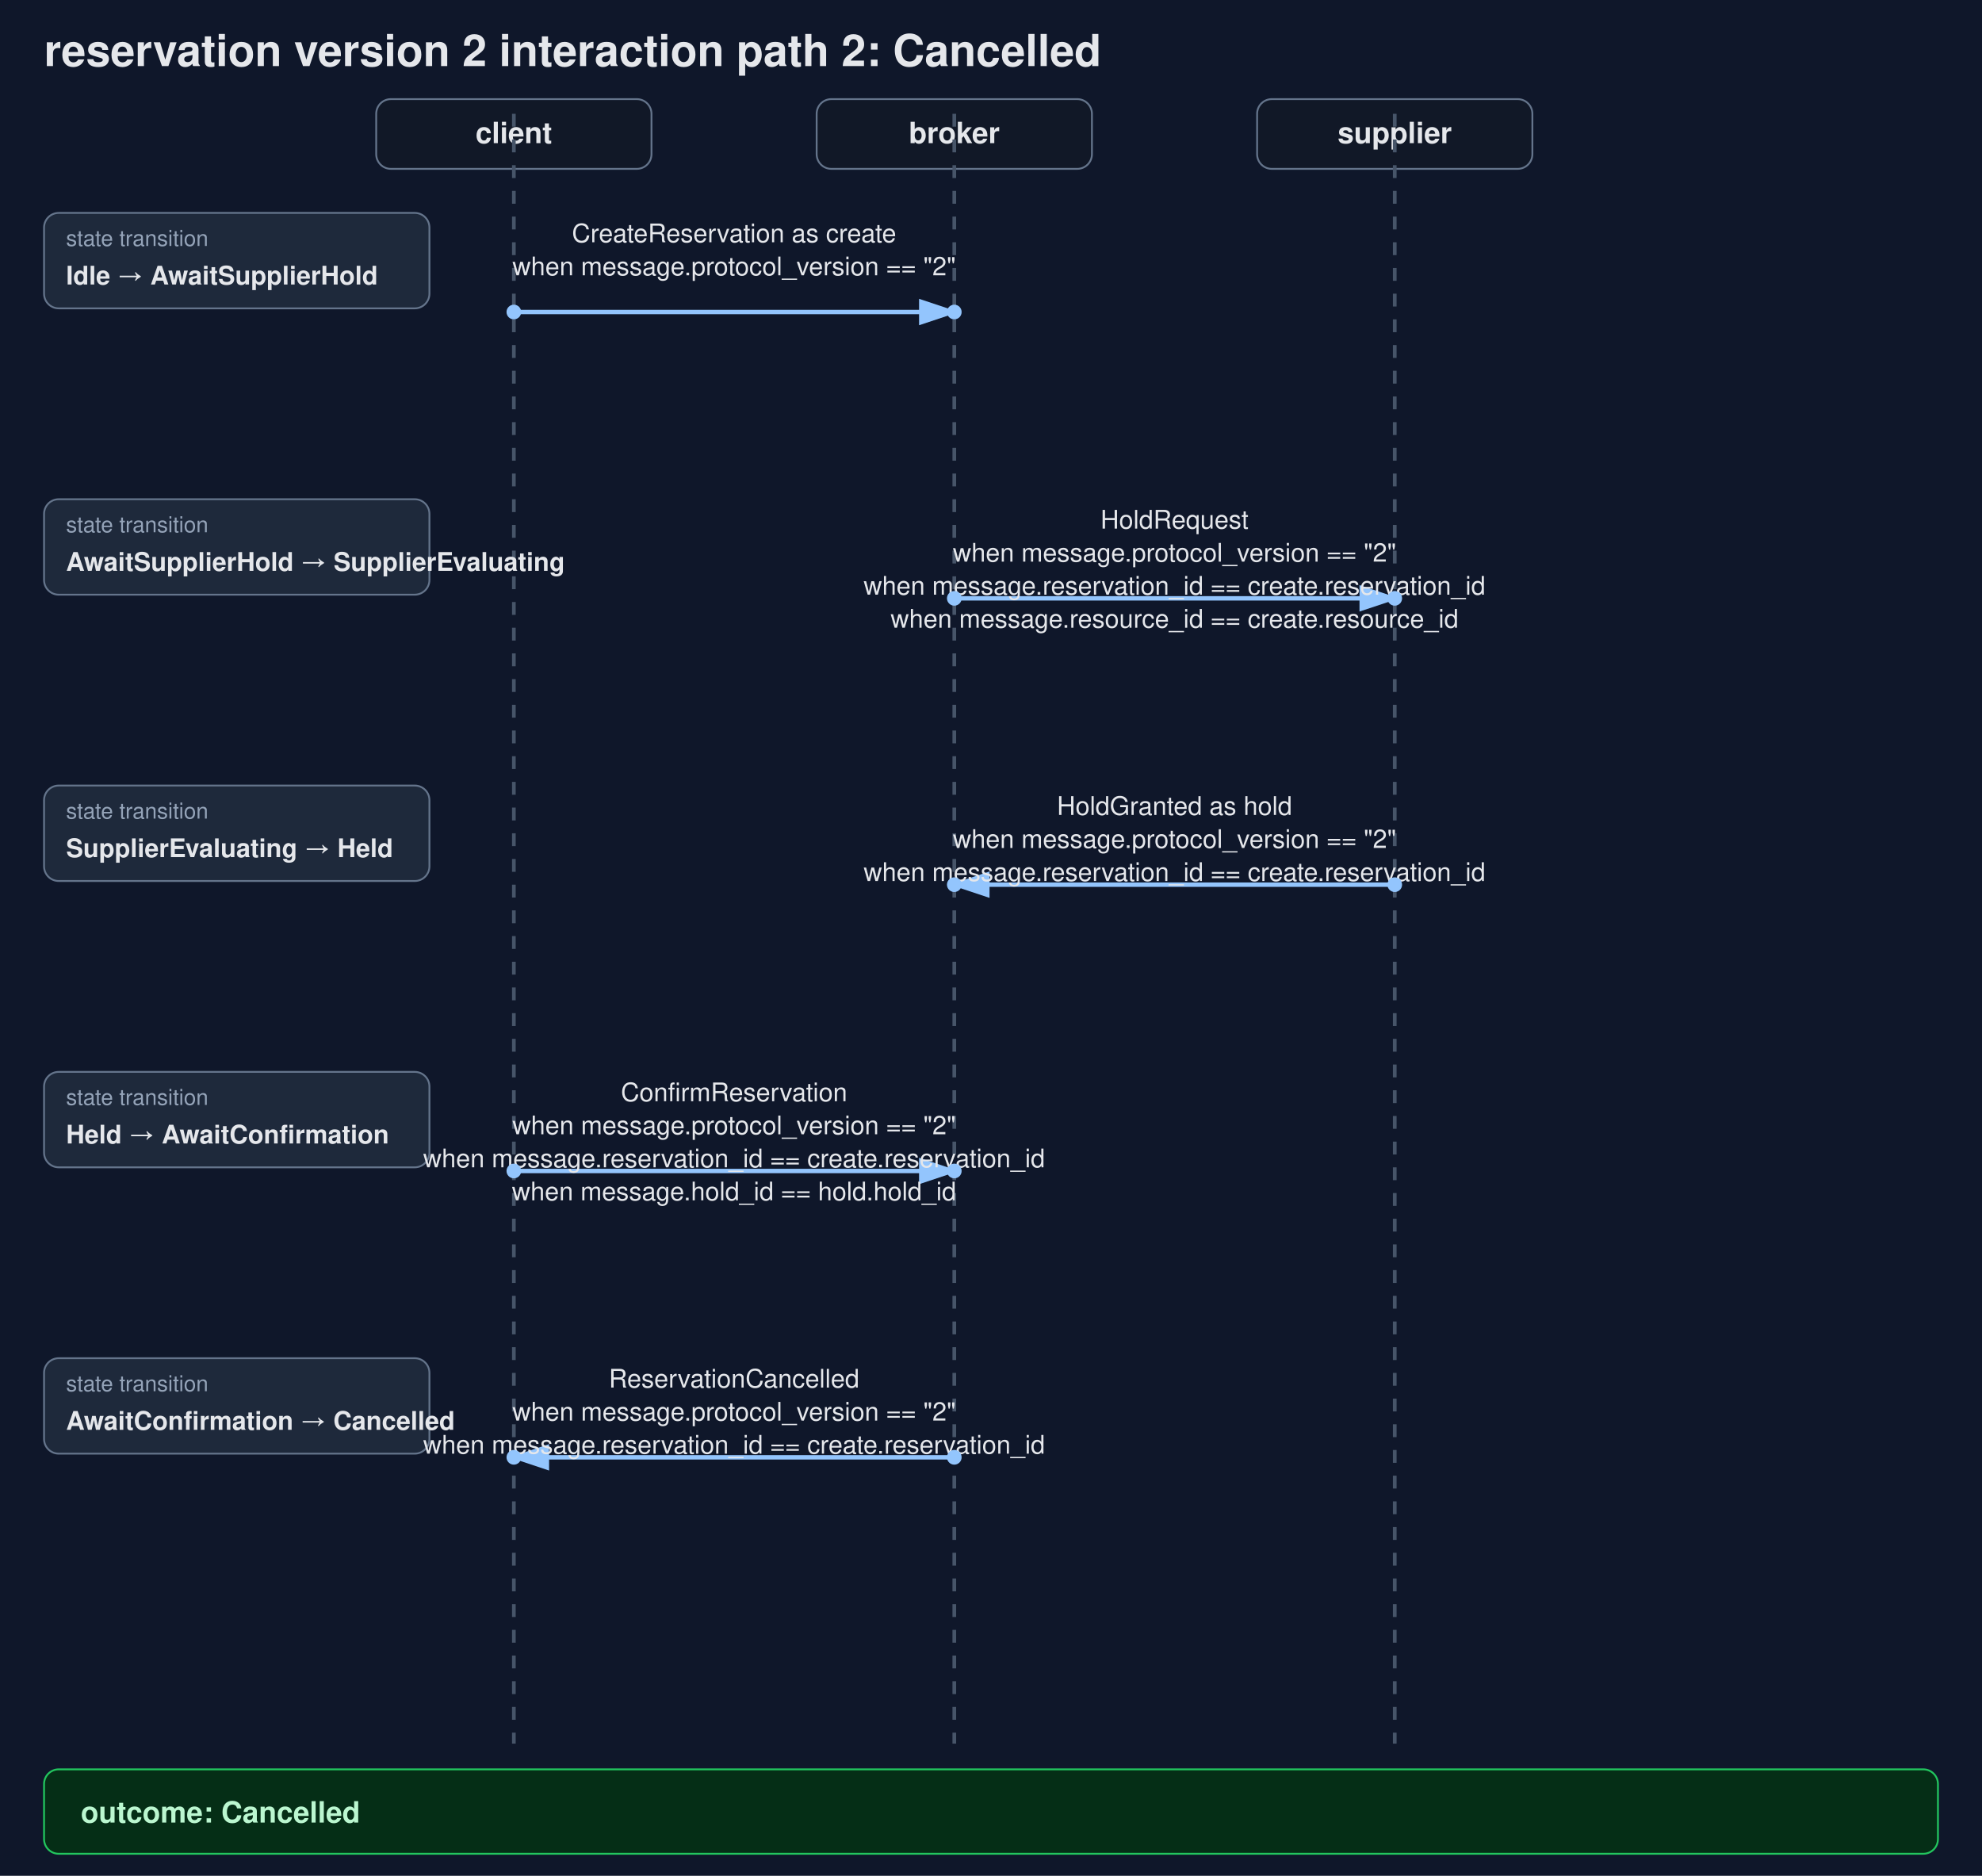
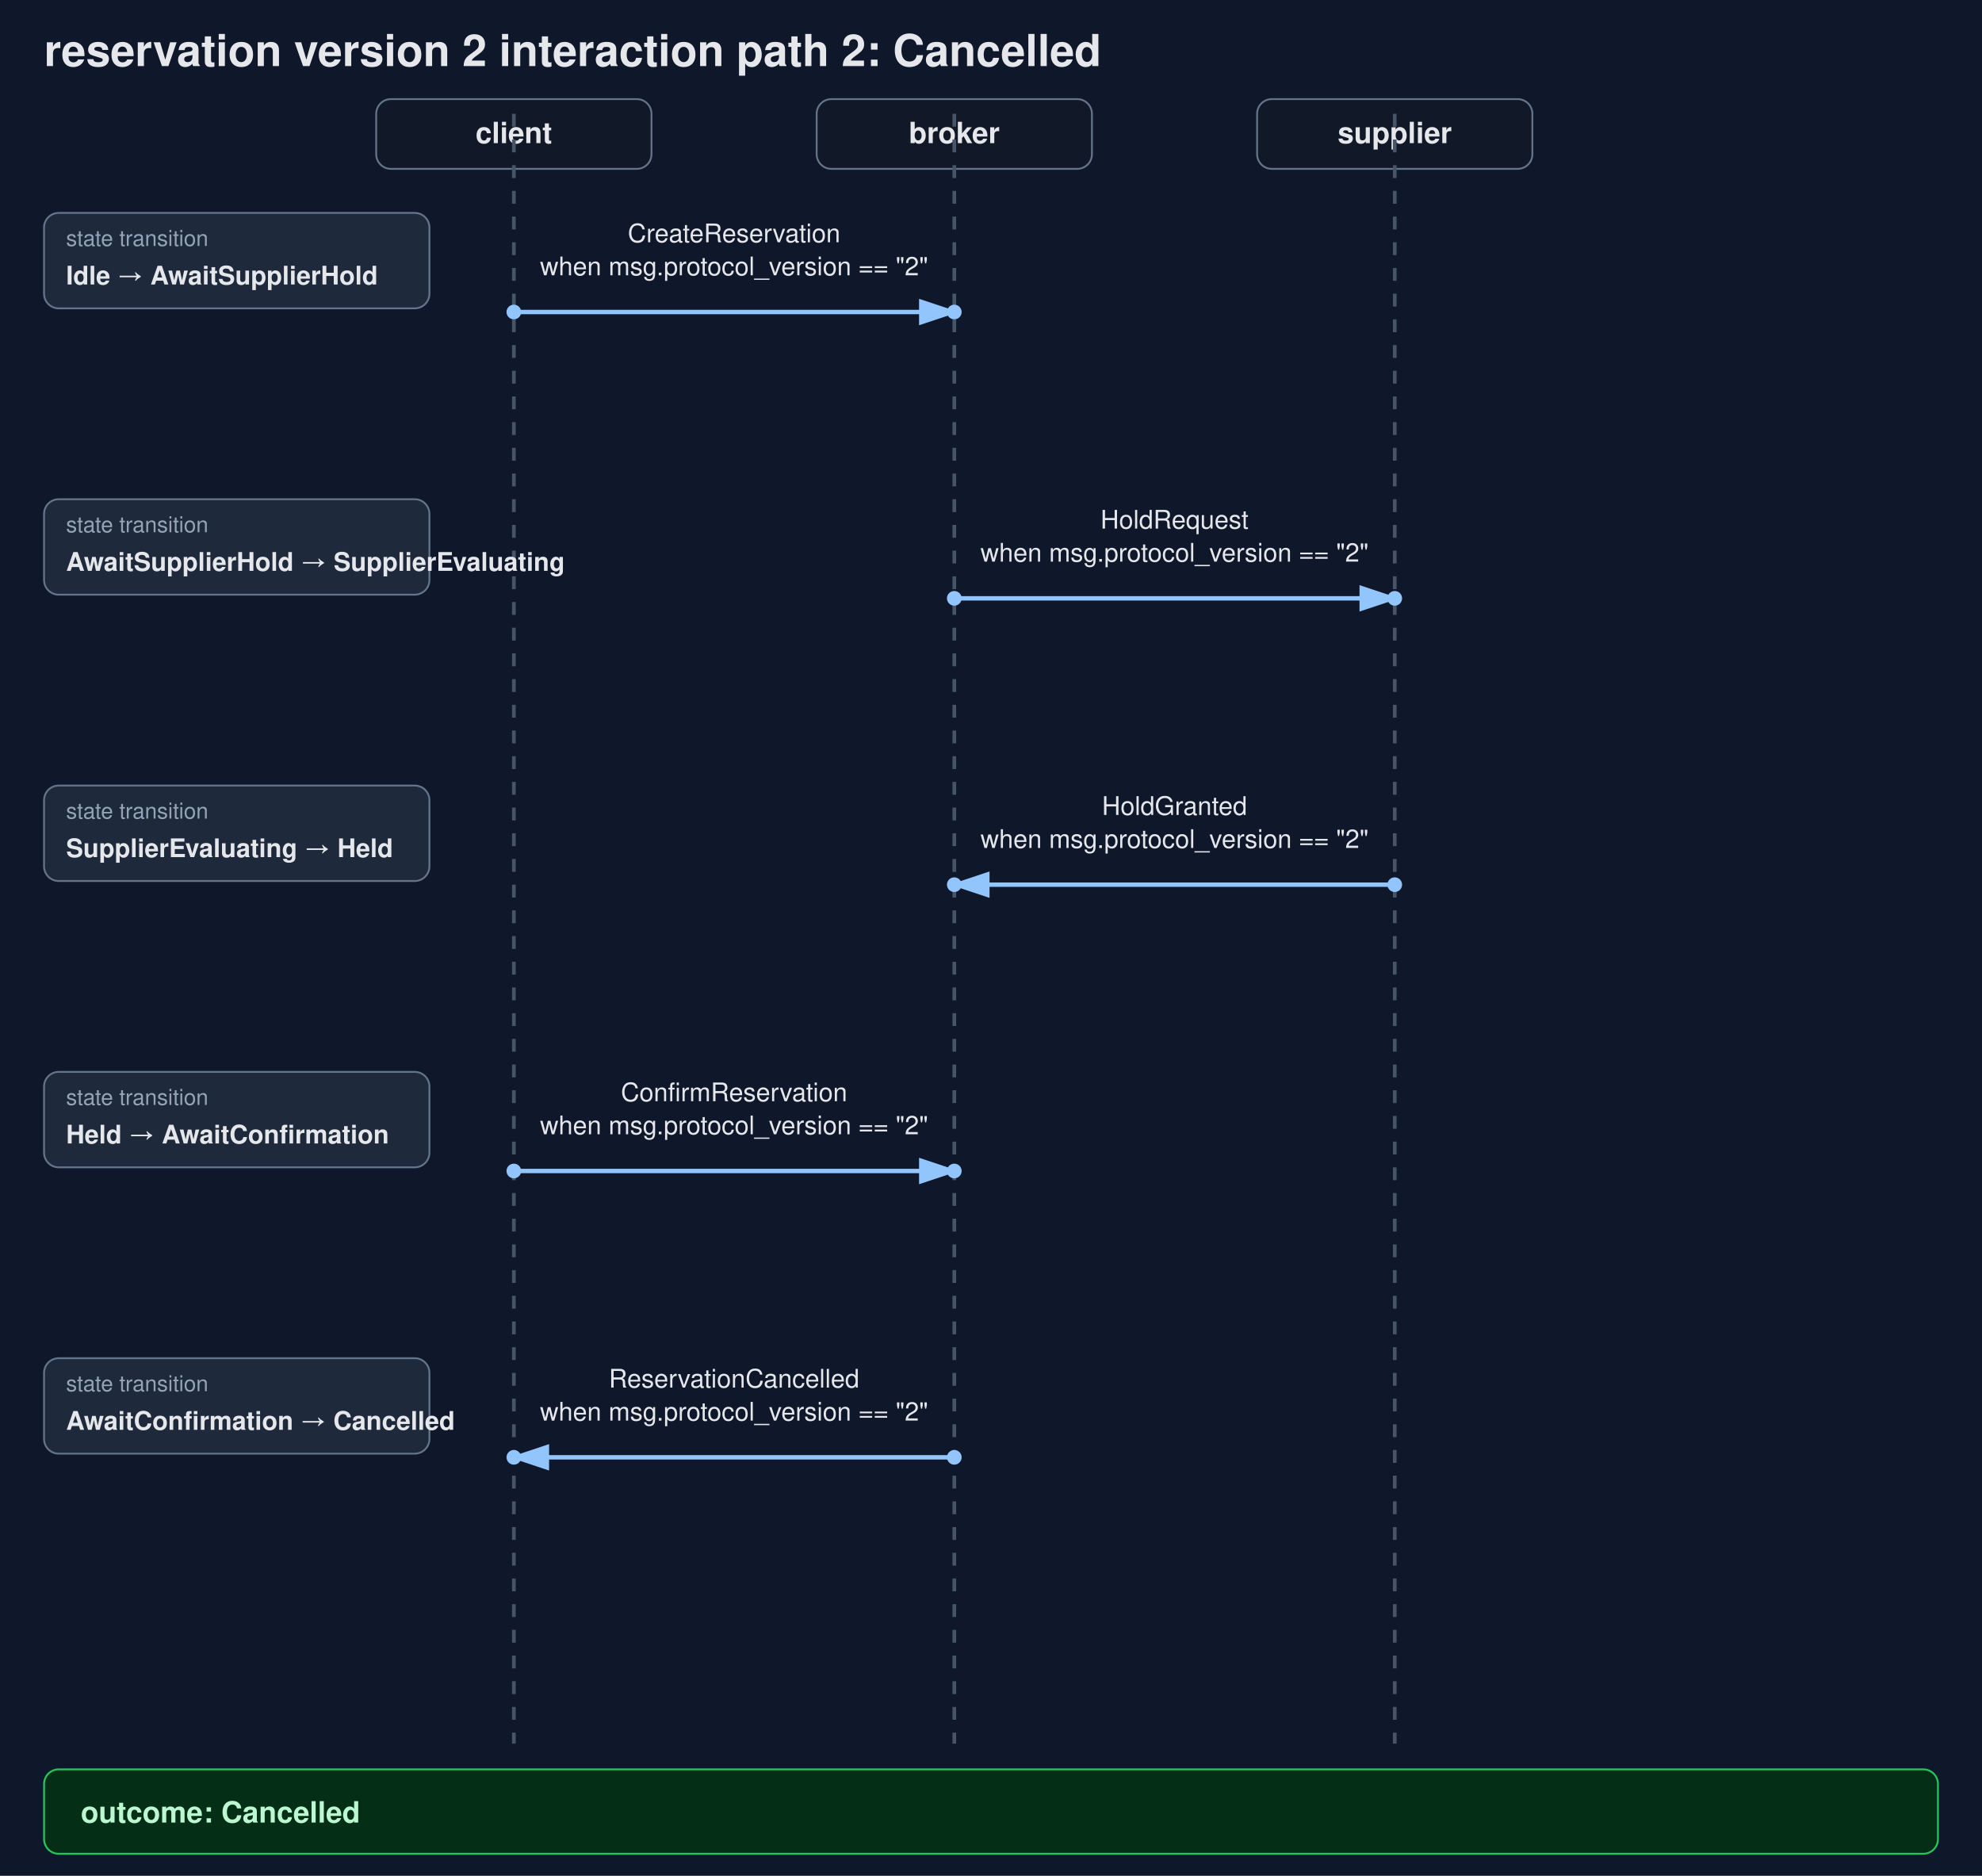
<svg xmlns="http://www.w3.org/2000/svg" width="1080" height="1022" viewBox="0 0 1080 1022">
  <defs>
    <marker id="arrow" markerWidth="10" markerHeight="10" refX="8" refY="3" orient="auto" markerUnits="strokeWidth">
      <path d="M0,0 L0,6 L9,3 z" fill="#93c5fd" />
    </marker>
  </defs>
  <rect width="100%" height="100%" fill="#0f172a" />
  <text x="24" y="36" fill="#e5e7eb" font-family="Helvetica, Arial, sans-serif" font-size="24" font-weight="700">reservation version 2 interaction path 2: Cancelled</text>
  <rect x="205" y="54" width="150" height="38" rx="8" fill="#111827" stroke="#64748b" />
  <text x="280" y="78" text-anchor="middle" fill="#e5e7eb" font-family="Helvetica, Arial, sans-serif" font-size="16" font-weight="700">client</text>
  <line x1="280" y1="62" x2="280" y2="950" stroke="#475569" stroke-width="2" stroke-dasharray="7 7" />
  <rect x="445" y="54" width="150" height="38" rx="8" fill="#111827" stroke="#64748b" />
  <text x="520" y="78" text-anchor="middle" fill="#e5e7eb" font-family="Helvetica, Arial, sans-serif" font-size="16" font-weight="700">broker</text>
  <line x1="520" y1="62" x2="520" y2="950" stroke="#475569" stroke-width="2" stroke-dasharray="7 7" />
  <rect x="685" y="54" width="150" height="38" rx="8" fill="#111827" stroke="#64748b" />
  <text x="760" y="78" text-anchor="middle" fill="#e5e7eb" font-family="Helvetica, Arial, sans-serif" font-size="16" font-weight="700">supplier</text>
  <line x1="760" y1="62" x2="760" y2="950" stroke="#475569" stroke-width="2" stroke-dasharray="7 7" />
  <rect x="24" y="116" width="210" height="52" rx="8" fill="#1e293b" stroke="#64748b" />
  <text x="36" y="134" fill="#94a3b8" font-family="Helvetica, Arial, sans-serif" font-size="12">state transition</text>
  <text x="36" y="155" fill="#e5e7eb" font-family="Helvetica, Arial, sans-serif" font-size="14" font-weight="700">Idle → AwaitSupplierHold</text>
  <line x1="280" y1="170" x2="520" y2="170" stroke="#93c5fd" stroke-width="2.4" marker-end="url(#arrow)" />
-   <text x="400" y="132" text-anchor="middle" fill="#e5e7eb" font-family="Helvetica, Arial, sans-serif" font-size="14">CreateReservation as create</text>
-   <text x="400" y="150" text-anchor="middle" fill="#e5e7eb" font-family="Helvetica, Arial, sans-serif" font-size="14">when message.protocol_version == "2"</text>
+   <text x="400" y="132" text-anchor="middle" fill="#e5e7eb" font-family="Helvetica, Arial, sans-serif" font-size="14">CreateReservation</text>
+   <text x="400" y="150" text-anchor="middle" fill="#e5e7eb" font-family="Helvetica, Arial, sans-serif" font-size="14">when msg.protocol_version == "2"</text>
  <circle cx="280" cy="170" r="4" fill="#93c5fd" />
  <circle cx="520" cy="170" r="4" fill="#93c5fd" />
  <rect x="24" y="272" width="210" height="52" rx="8" fill="#1e293b" stroke="#64748b" />
  <text x="36" y="290" fill="#94a3b8" font-family="Helvetica, Arial, sans-serif" font-size="12">state transition</text>
  <text x="36" y="311" fill="#e5e7eb" font-family="Helvetica, Arial, sans-serif" font-size="14" font-weight="700">AwaitSupplierHold → SupplierEvaluating</text>
  <line x1="520" y1="326" x2="760" y2="326" stroke="#93c5fd" stroke-width="2.4" marker-end="url(#arrow)" />
  <text x="640" y="288" text-anchor="middle" fill="#e5e7eb" font-family="Helvetica, Arial, sans-serif" font-size="14">HoldRequest</text>
-   <text x="640" y="306" text-anchor="middle" fill="#e5e7eb" font-family="Helvetica, Arial, sans-serif" font-size="14">when message.protocol_version == "2"</text>
-   <text x="640" y="324" text-anchor="middle" fill="#e5e7eb" font-family="Helvetica, Arial, sans-serif" font-size="14">when message.reservation_id == create.reservation_id</text>
-   <text x="640" y="342" text-anchor="middle" fill="#e5e7eb" font-family="Helvetica, Arial, sans-serif" font-size="14">when message.resource_id == create.resource_id</text>
+   <text x="640" y="306" text-anchor="middle" fill="#e5e7eb" font-family="Helvetica, Arial, sans-serif" font-size="14">when msg.protocol_version == "2"</text>
  <circle cx="520" cy="326" r="4" fill="#93c5fd" />
  <circle cx="760" cy="326" r="4" fill="#93c5fd" />
  <rect x="24" y="428" width="210" height="52" rx="8" fill="#1e293b" stroke="#64748b" />
  <text x="36" y="446" fill="#94a3b8" font-family="Helvetica, Arial, sans-serif" font-size="12">state transition</text>
  <text x="36" y="467" fill="#e5e7eb" font-family="Helvetica, Arial, sans-serif" font-size="14" font-weight="700">SupplierEvaluating → Held</text>
  <line x1="760" y1="482" x2="520" y2="482" stroke="#93c5fd" stroke-width="2.4" marker-end="url(#arrow)" />
-   <text x="640" y="444" text-anchor="middle" fill="#e5e7eb" font-family="Helvetica, Arial, sans-serif" font-size="14">HoldGranted as hold</text>
-   <text x="640" y="462" text-anchor="middle" fill="#e5e7eb" font-family="Helvetica, Arial, sans-serif" font-size="14">when message.protocol_version == "2"</text>
-   <text x="640" y="480" text-anchor="middle" fill="#e5e7eb" font-family="Helvetica, Arial, sans-serif" font-size="14">when message.reservation_id == create.reservation_id</text>
+   <text x="640" y="444" text-anchor="middle" fill="#e5e7eb" font-family="Helvetica, Arial, sans-serif" font-size="14">HoldGranted</text>
+   <text x="640" y="462" text-anchor="middle" fill="#e5e7eb" font-family="Helvetica, Arial, sans-serif" font-size="14">when msg.protocol_version == "2"</text>
  <circle cx="760" cy="482" r="4" fill="#93c5fd" />
  <circle cx="520" cy="482" r="4" fill="#93c5fd" />
  <rect x="24" y="584" width="210" height="52" rx="8" fill="#1e293b" stroke="#64748b" />
  <text x="36" y="602" fill="#94a3b8" font-family="Helvetica, Arial, sans-serif" font-size="12">state transition</text>
  <text x="36" y="623" fill="#e5e7eb" font-family="Helvetica, Arial, sans-serif" font-size="14" font-weight="700">Held → AwaitConfirmation</text>
  <line x1="280" y1="638" x2="520" y2="638" stroke="#93c5fd" stroke-width="2.4" marker-end="url(#arrow)" />
  <text x="400" y="600" text-anchor="middle" fill="#e5e7eb" font-family="Helvetica, Arial, sans-serif" font-size="14">ConfirmReservation</text>
-   <text x="400" y="618" text-anchor="middle" fill="#e5e7eb" font-family="Helvetica, Arial, sans-serif" font-size="14">when message.protocol_version == "2"</text>
-   <text x="400" y="636" text-anchor="middle" fill="#e5e7eb" font-family="Helvetica, Arial, sans-serif" font-size="14">when message.reservation_id == create.reservation_id</text>
-   <text x="400" y="654" text-anchor="middle" fill="#e5e7eb" font-family="Helvetica, Arial, sans-serif" font-size="14">when message.hold_id == hold.hold_id</text>
+   <text x="400" y="618" text-anchor="middle" fill="#e5e7eb" font-family="Helvetica, Arial, sans-serif" font-size="14">when msg.protocol_version == "2"</text>
  <circle cx="280" cy="638" r="4" fill="#93c5fd" />
  <circle cx="520" cy="638" r="4" fill="#93c5fd" />
  <rect x="24" y="740" width="210" height="52" rx="8" fill="#1e293b" stroke="#64748b" />
  <text x="36" y="758" fill="#94a3b8" font-family="Helvetica, Arial, sans-serif" font-size="12">state transition</text>
  <text x="36" y="779" fill="#e5e7eb" font-family="Helvetica, Arial, sans-serif" font-size="14" font-weight="700">AwaitConfirmation → Cancelled</text>
  <line x1="520" y1="794" x2="280" y2="794" stroke="#93c5fd" stroke-width="2.4" marker-end="url(#arrow)" />
  <text x="400" y="756" text-anchor="middle" fill="#e5e7eb" font-family="Helvetica, Arial, sans-serif" font-size="14">ReservationCancelled</text>
-   <text x="400" y="774" text-anchor="middle" fill="#e5e7eb" font-family="Helvetica, Arial, sans-serif" font-size="14">when message.protocol_version == "2"</text>
-   <text x="400" y="792" text-anchor="middle" fill="#e5e7eb" font-family="Helvetica, Arial, sans-serif" font-size="14">when message.reservation_id == create.reservation_id</text>
+   <text x="400" y="774" text-anchor="middle" fill="#e5e7eb" font-family="Helvetica, Arial, sans-serif" font-size="14">when msg.protocol_version == "2"</text>
  <circle cx="520" cy="794" r="4" fill="#93c5fd" />
  <circle cx="280" cy="794" r="4" fill="#93c5fd" />
  <rect x="24" y="964" width="1032" height="46" rx="8" fill="#052e16" stroke="#22c55e" />
  <text x="44" y="993" fill="#bbf7d0" font-family="Helvetica, Arial, sans-serif" font-size="16" font-weight="700">outcome: Cancelled</text>
</svg>
